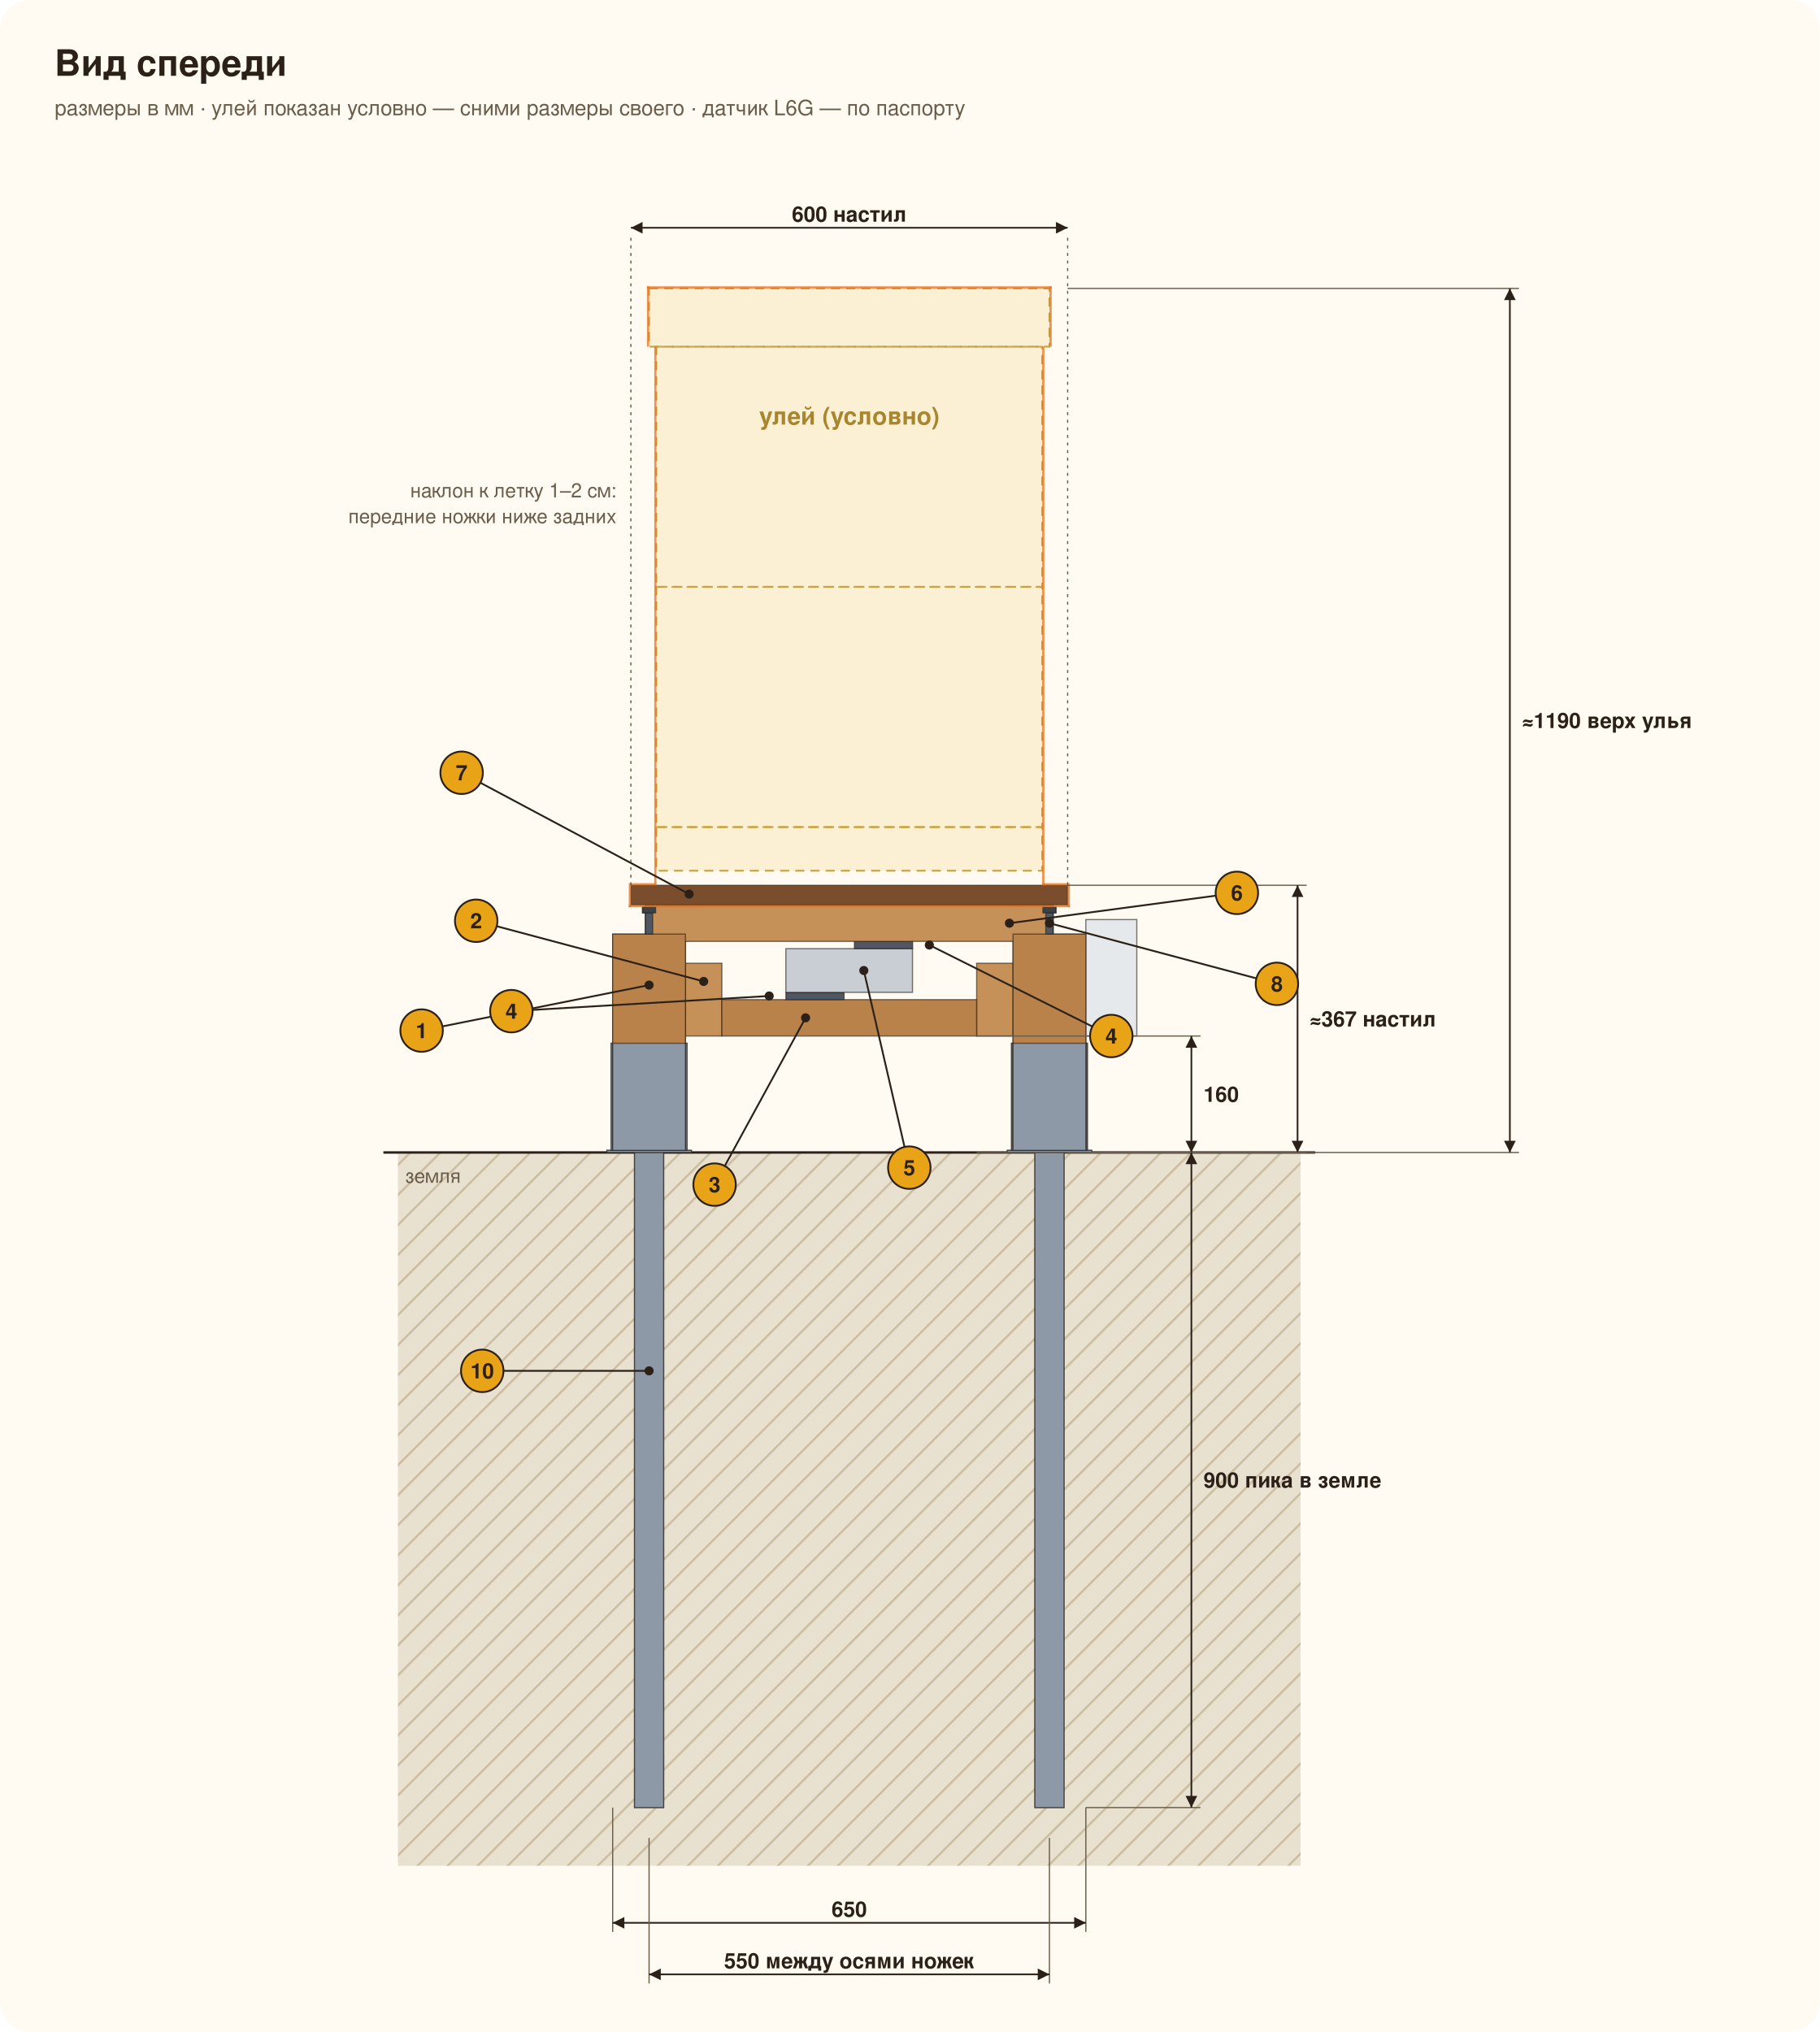
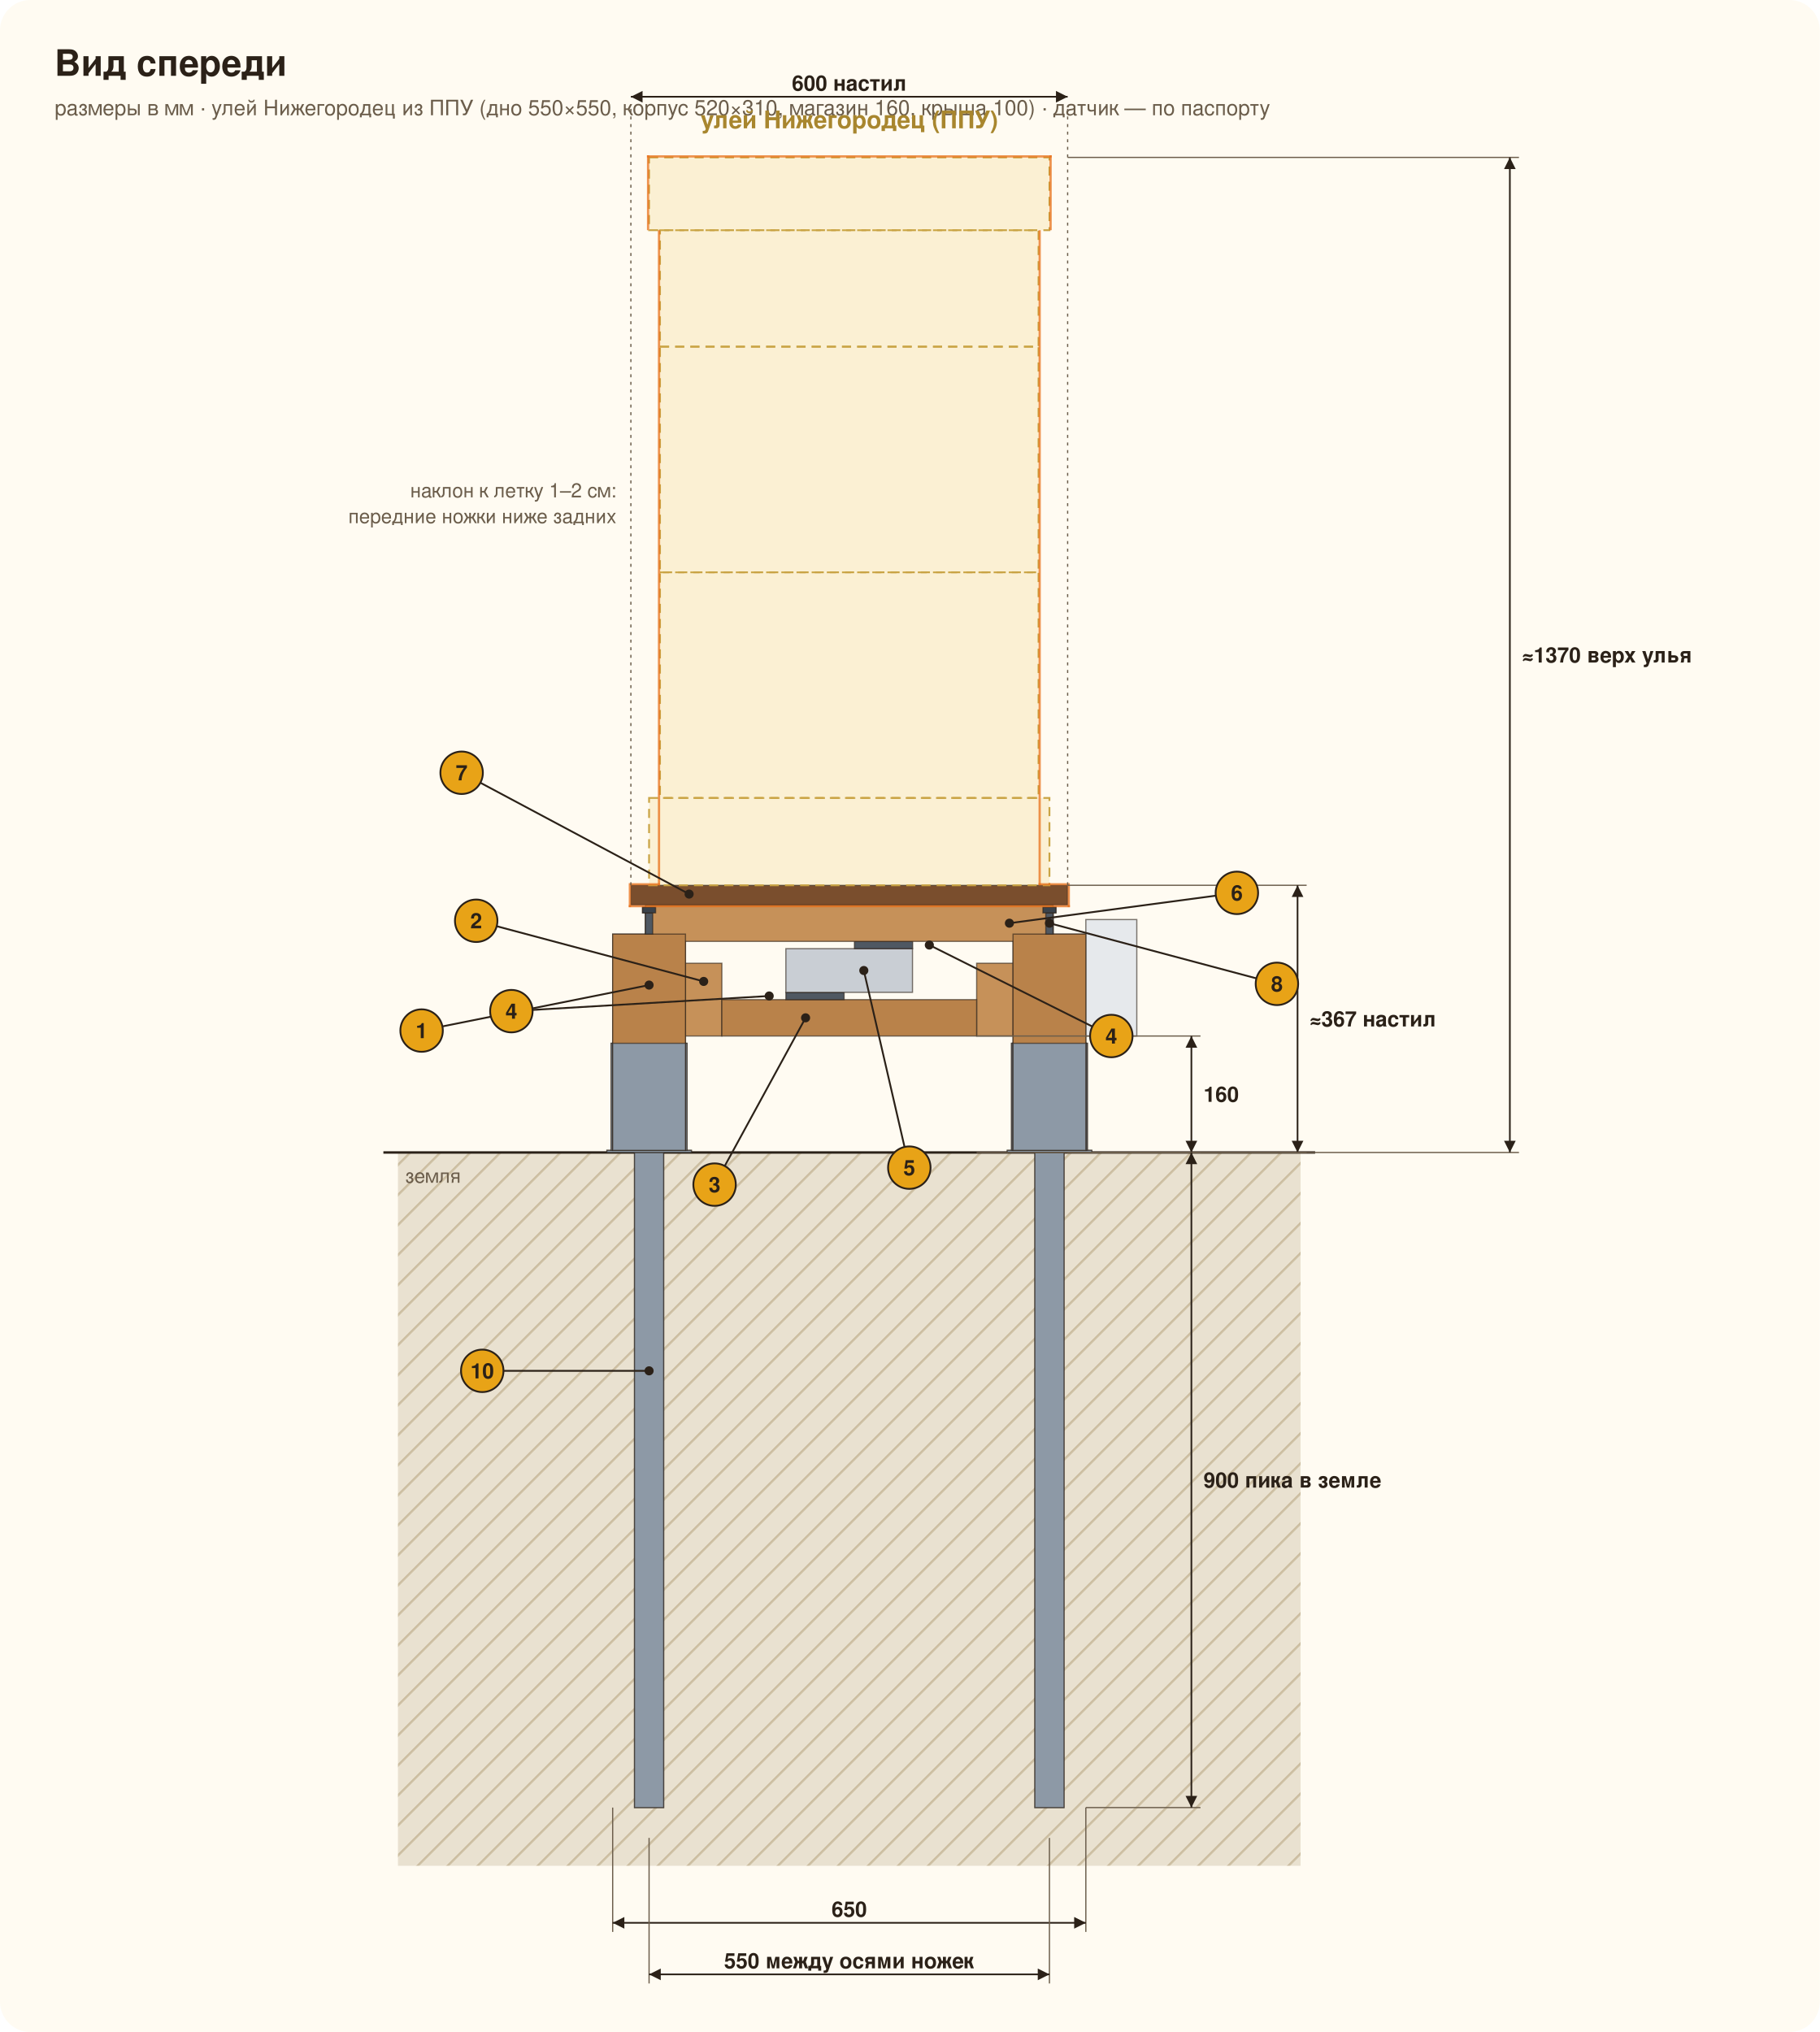
<svg xmlns="http://www.w3.org/2000/svg" viewBox="0 0 1200 1340" width="1200" height="1340" font-family="'Segoe UI', Helvetica, Arial, sans-serif">
  <defs>
    <marker id="a" viewBox="0 0 10 10" refX="10" refY="5" markerWidth="7" markerHeight="7" orient="auto-start-reverse">
      <path d="M0 0 L10 5 L0 10 Z" fill="#2B2118" />
    </marker>
    <pattern id="soil" width="14" height="14" patternUnits="userSpaceOnUse" patternTransform="rotate(45)">
      <rect width="14" height="14" fill="#E9E1D0" />
      <line x1="0" y1="0" x2="0" y2="14" stroke="#CDBFA3" stroke-width="3" />
    </pattern>
  </defs>
  <rect width="1200" height="1340" rx="20" fill="#FFFBF2" />
  <text x="36" y="50" fill="#2B2118" font-size="24" font-weight="700">Вид спереди</text>
-   <text x="36" y="76" fill="#6B5D4B" font-size="14">размеры в мм · улей показан условно — сними размеры своего · датчик L6G — по паспорту</text>
+   <text x="36" y="76" fill="#6B5D4B" font-size="14">размеры в мм · улей Нижегородец из ППУ (дно 550×550, корпус 520×310, магазин 160, крыша 100) · датчик — по паспорту</text>
  <rect x="262.4" y="760.0" width="595.2" height="470.4" fill="url(#soil)" />
  <line x1="252.8" y1="760.0" x2="867.2" y2="760.0" stroke="#2B2118" stroke-width="1.6" />
  <text x="267.2" y="780.0" fill="#6B5D4B" font-size="13">земля</text>
  <rect x="404.0" y="688.0" width="48.0" height="70.6" fill="#8D99A6" stroke="#2B2118" stroke-width="0.8" stroke-opacity="0.6" />
  <rect x="668.0" y="688.0" width="48.0" height="70.6" fill="#8D99A6" stroke="#2B2118" stroke-width="0.8" stroke-opacity="0.6" />
  <rect x="418.4" y="760.0" width="19.2" height="432.0" fill="#8D99A6" stroke="#2B2118" stroke-width="0.8" stroke-opacity="0.6" />
  <rect x="400.2" y="758.6" width="55.7" height="1.4" fill="#8D99A6" stroke="#2B2118" stroke-width="0.8" stroke-opacity="0.6" />
  <rect x="403.0" y="688.0" width="1.0" height="70.6" fill="#8D99A6" stroke="#2B2118" stroke-width="0.8" stroke-opacity="0.6" />
  <rect x="452.0" y="688.0" width="1.0" height="70.6" fill="#8D99A6" stroke="#2B2118" stroke-width="0.8" stroke-opacity="0.6" />
  <rect x="404.0" y="616.0" width="48.0" height="142.6" fill="#B9824A" stroke="#2B2118" stroke-width="0.8" stroke-opacity="0.6" />
  <rect x="682.4" y="760.0" width="19.2" height="432.0" fill="#8D99A6" stroke="#2B2118" stroke-width="0.8" stroke-opacity="0.6" />
  <rect x="664.2" y="758.6" width="55.7" height="1.4" fill="#8D99A6" stroke="#2B2118" stroke-width="0.8" stroke-opacity="0.6" />
  <rect x="667.0" y="688.0" width="1.0" height="70.6" fill="#8D99A6" stroke="#2B2118" stroke-width="0.8" stroke-opacity="0.6" />
  <rect x="716.0" y="688.0" width="1.0" height="70.6" fill="#8D99A6" stroke="#2B2118" stroke-width="0.8" stroke-opacity="0.6" />
  <rect x="668.0" y="616.0" width="48.0" height="142.6" fill="#B9824A" stroke="#2B2118" stroke-width="0.8" stroke-opacity="0.6" />
  <rect x="425.6" y="602.1" width="4.8" height="13.9" fill="#4F5862" stroke="#2B2118" stroke-width="0.8" stroke-opacity="0.6" />
  <rect x="423.7" y="598.2" width="8.6" height="3.8" fill="#3A424A" stroke="#2B2118" stroke-width="0.8" stroke-opacity="0.6" />
  <rect x="689.6" y="602.1" width="4.8" height="13.9" fill="#4F5862" stroke="#2B2118" stroke-width="0.8" stroke-opacity="0.6" />
  <rect x="687.7" y="598.2" width="8.6" height="3.8" fill="#3A424A" stroke="#2B2118" stroke-width="0.8" stroke-opacity="0.6" />
  <rect x="716.0" y="606.4" width="33.6" height="76.8" fill="#E6E9EC" stroke="#2B2118" stroke-width="0.8" stroke-opacity="0.6" />
  <rect x="404.0" y="688.0" width="48.0" height="70.6" fill="#8D99A6" stroke="#2B2118" stroke-width="0.8" stroke-opacity="0.6" />
  <rect x="668.0" y="688.0" width="48.0" height="70.6" fill="#8D99A6" stroke="#2B2118" stroke-width="0.8" stroke-opacity="0.6" />
  <rect x="452.0" y="635.2" width="24.0" height="48.0" fill="#C69159" stroke="#2B2118" stroke-width="0.8" stroke-opacity="0.6" />
  <rect x="644.0" y="635.2" width="24.0" height="48.0" fill="#C69159" stroke="#2B2118" stroke-width="0.8" stroke-opacity="0.6" />
  <rect x="476.0" y="659.2" width="168.0" height="24.0" fill="#B9824A" stroke="#2B2118" stroke-width="0.8" stroke-opacity="0.6" />
  <rect x="518.2" y="654.4" width="38.4" height="4.8" fill="#4F5862" stroke="#2B2118" stroke-width="0.8" stroke-opacity="0.6" />
  <rect x="518.2" y="625.6" width="83.5" height="28.8" fill="#C9CED4" stroke="#2B2118" stroke-width="0.8" stroke-opacity="0.6" />
  <rect x="563.4" y="620.8" width="38.4" height="4.8" fill="#4F5862" stroke="#2B2118" stroke-width="0.8" stroke-opacity="0.6" />
  <rect x="425.6" y="596.8" width="268.8" height="24.0" fill="#C69159" stroke="#2B2118" stroke-width="0.8" stroke-opacity="0.6" />
  <rect x="416.0" y="583.8" width="288.0" height="13.0" fill="#7A4E2D" stroke="#2B2118" stroke-width="0.8" stroke-opacity="0.6" />
  <rect x="404.0" y="688.0" width="48.0" height="70.6" fill="#8D99A6" stroke="#2B2118" stroke-width="0.8" stroke-opacity="0.6" />
  <rect x="668.0" y="688.0" width="48.0" height="70.6" fill="#8D99A6" stroke="#2B2118" stroke-width="0.8" stroke-opacity="0.6" />
  <rect x="418.4" y="760.0" width="19.2" height="432.0" fill="#8D99A6" stroke="#2B2118" stroke-width="0.8" stroke-opacity="0.6" />
  <rect x="400.2" y="758.6" width="55.7" height="1.4" fill="#8D99A6" stroke="#2B2118" stroke-width="0.8" stroke-opacity="0.6" />
  <rect x="403.0" y="688.0" width="1.0" height="70.6" fill="#8D99A6" stroke="#2B2118" stroke-width="0.8" stroke-opacity="0.6" />
  <rect x="452.0" y="688.0" width="1.0" height="70.6" fill="#8D99A6" stroke="#2B2118" stroke-width="0.8" stroke-opacity="0.6" />
  <rect x="404.0" y="616.0" width="48.0" height="142.6" fill="#B9824A" stroke="#2B2118" stroke-width="0.8" stroke-opacity="0.6" />
  <rect x="682.4" y="760.0" width="19.2" height="432.0" fill="#8D99A6" stroke="#2B2118" stroke-width="0.8" stroke-opacity="0.6" />
  <rect x="664.2" y="758.6" width="55.7" height="1.4" fill="#8D99A6" stroke="#2B2118" stroke-width="0.8" stroke-opacity="0.6" />
  <rect x="667.0" y="688.0" width="1.0" height="70.6" fill="#8D99A6" stroke="#2B2118" stroke-width="0.8" stroke-opacity="0.6" />
  <rect x="716.0" y="688.0" width="1.0" height="70.6" fill="#8D99A6" stroke="#2B2118" stroke-width="0.8" stroke-opacity="0.6" />
  <rect x="668.0" y="616.0" width="48.0" height="142.6" fill="#B9824A" stroke="#2B2118" stroke-width="0.8" stroke-opacity="0.6" />
  <rect x="425.6" y="602.1" width="4.8" height="13.9" fill="#4F5862" stroke="#2B2118" stroke-width="0.8" stroke-opacity="0.6" />
  <rect x="423.7" y="598.2" width="8.6" height="3.8" fill="#3A424A" stroke="#2B2118" stroke-width="0.8" stroke-opacity="0.6" />
  <rect x="689.6" y="602.1" width="4.8" height="13.9" fill="#4F5862" stroke="#2B2118" stroke-width="0.8" stroke-opacity="0.6" />
  <rect x="687.7" y="598.2" width="8.6" height="3.8" fill="#3A424A" stroke="#2B2118" stroke-width="0.8" stroke-opacity="0.6" />
  <rect x="404.0" y="688.0" width="48.0" height="70.6" fill="#8D99A6" stroke="#2B2118" stroke-width="0.8" stroke-opacity="0.6" />
  <rect x="668.0" y="688.0" width="48.0" height="70.6" fill="#8D99A6" stroke="#2B2118" stroke-width="0.8" stroke-opacity="0.6" />
-   <rect x="432.8" y="545.4" width="254.4" height="28.8" fill="#F2D27A" fill-opacity="0.25" stroke="#C9A445" stroke-width="1.2" stroke-dasharray="6 4" />
-   <rect x="432.8" y="387.0" width="254.4" height="158.4" fill="#F2D27A" fill-opacity="0.25" stroke="#C9A445" stroke-width="1.2" stroke-dasharray="6 4" />
-   <rect x="432.8" y="228.6" width="254.4" height="158.4" fill="#F2D27A" fill-opacity="0.25" stroke="#C9A445" stroke-width="1.2" stroke-dasharray="6 4" />
-   <rect x="428.0" y="190.2" width="264.0" height="38.4" fill="#F2D27A" fill-opacity="0.25" stroke="#C9A445" stroke-width="1.2" stroke-dasharray="6 4" />
-   <text x="560.0" y="280.0" fill="#A8862E" font-size="16" font-weight="700" text-anchor="middle">улей (условно)</text>
-   <rect x="431.4" y="228.6" width="1.5" height="355.2" fill="#E8701A" fill-opacity="0.75" />
-   <rect x="426.6" y="188.8" width="1.5" height="39.8" fill="#E8701A" fill-opacity="0.75" />
+   <rect x="428.0" y="526.2" width="264.0" height="57.6" fill="#F2D27A" fill-opacity="0.25" stroke="#C9A445" stroke-width="1.2" stroke-dasharray="6 4" />
+   <rect x="435.2" y="377.4" width="249.6" height="148.8" fill="#F2D27A" fill-opacity="0.25" stroke="#C9A445" stroke-width="1.2" stroke-dasharray="6 4" />
+   <rect x="435.2" y="228.6" width="249.6" height="148.8" fill="#F2D27A" fill-opacity="0.25" stroke="#C9A445" stroke-width="1.2" stroke-dasharray="6 4" />
+   <rect x="435.2" y="151.8" width="249.6" height="76.8" fill="#F2D27A" fill-opacity="0.25" stroke="#C9A445" stroke-width="1.2" stroke-dasharray="6 4" />
+   <rect x="428.0" y="103.8" width="264.0" height="48.0" fill="#F2D27A" fill-opacity="0.25" stroke="#C9A445" stroke-width="1.2" stroke-dasharray="6 4" />
+   <text x="560.0" y="84.6" fill="#A8862E" font-size="16" font-weight="700" text-anchor="middle">улей Нижегородец (ППУ)</text>
+   <rect x="433.8" y="151.8" width="1.5" height="432.0" fill="#E8701A" fill-opacity="0.75" />
+   <rect x="426.6" y="102.4" width="1.5" height="49.4" fill="#E8701A" fill-opacity="0.75" />
  <rect x="414.6" y="583.8" width="1.5" height="14.4" fill="#E8701A" fill-opacity="0.75" />
-   <rect x="414.6" y="582.4" width="18.2" height="1.5" fill="#E8701A" fill-opacity="0.75" />
-   <rect x="687.2" y="228.6" width="1.5" height="355.2" fill="#E8701A" fill-opacity="0.75" />
-   <rect x="692.0" y="188.8" width="1.5" height="39.8" fill="#E8701A" fill-opacity="0.75" />
+   <rect x="414.6" y="582.4" width="20.6" height="1.5" fill="#E8701A" fill-opacity="0.75" />
+   <rect x="684.8" y="151.8" width="1.5" height="432.0" fill="#E8701A" fill-opacity="0.75" />
+   <rect x="692.0" y="102.4" width="1.5" height="49.4" fill="#E8701A" fill-opacity="0.75" />
  <rect x="704.0" y="583.8" width="1.5" height="14.4" fill="#E8701A" fill-opacity="0.75" />
-   <rect x="687.2" y="582.4" width="18.2" height="1.5" fill="#E8701A" fill-opacity="0.75" />
-   <rect x="426.6" y="188.8" width="266.9" height="1.5" fill="#E8701A" fill-opacity="0.75" />
+   <rect x="684.8" y="582.4" width="20.6" height="1.5" fill="#E8701A" fill-opacity="0.75" />
+   <rect x="426.6" y="102.4" width="266.9" height="1.5" fill="#E8701A" fill-opacity="0.75" />
  <rect x="414.6" y="596.8" width="290.9" height="1.5" fill="#E8701A" fill-opacity="0.75" />
-   <line x1="416.0" y1="583.8" x2="416.0" y2="156.2" stroke="#6B5D4B" stroke-width="0.8" stroke-dasharray="2 3" />
-   <line x1="704.0" y1="583.8" x2="704.0" y2="156.2" stroke="#6B5D4B" stroke-width="0.8" stroke-dasharray="2 3" />
-   <line x1="416.0" y1="150.2" x2="704.0" y2="150.2" stroke="#2B2118" stroke-width="1.1" marker-start="url(#a)" marker-end="url(#a)" />
-   <rect x="514.0" y="133.2" width="92.0" height="16" fill="#FFFBF2" />
-   <text x="560.0" y="146.2" fill="#2B2118" font-size="14" font-weight="600" text-anchor="middle">600 настил</text>
+   <line x1="416.0" y1="583.8" x2="416.0" y2="69.8" stroke="#6B5D4B" stroke-width="0.8" stroke-dasharray="2 3" />
+   <line x1="704.0" y1="583.8" x2="704.0" y2="69.8" stroke="#6B5D4B" stroke-width="0.8" stroke-dasharray="2 3" />
+   <line x1="416.0" y1="63.8" x2="704.0" y2="63.8" stroke="#2B2118" stroke-width="1.1" marker-start="url(#a)" marker-end="url(#a)" />
+   <rect x="514.0" y="46.8" width="92.0" height="16" fill="#FFFBF2" />
+   <text x="560.0" y="59.8" fill="#2B2118" font-size="14" font-weight="600" text-anchor="middle">600 настил</text>
  <line x1="404.0" y1="1192.0" x2="404.0" y2="1274.0" stroke="#6B5D4B" stroke-width="0.8" />
  <line x1="716.0" y1="1192.0" x2="716.0" y2="1274.0" stroke="#6B5D4B" stroke-width="0.8" />
  <line x1="404.0" y1="1268.0" x2="716.0" y2="1268.0" stroke="#2B2118" stroke-width="1.1" marker-start="url(#a)" marker-end="url(#a)" />
  <rect x="542.0" y="1251.0" width="36.0" height="16" fill="#FFFBF2" />
  <text x="560.0" y="1264.0" fill="#2B2118" font-size="14" font-weight="600" text-anchor="middle">650</text>
  <line x1="428.0" y1="1212.0" x2="428.0" y2="1308.0" stroke="#6B5D4B" stroke-width="0.8" />
  <line x1="692.0" y1="1212.0" x2="692.0" y2="1308.0" stroke="#6B5D4B" stroke-width="0.8" />
  <line x1="428.0" y1="1302.0" x2="692.0" y2="1302.0" stroke="#2B2118" stroke-width="1.1" marker-start="url(#a)" marker-end="url(#a)" />
  <rect x="470.0" y="1285.0" width="180.0" height="16" fill="#FFFBF2" />
  <text x="560.0" y="1298.0" fill="#2B2118" font-size="14" font-weight="600" text-anchor="middle">550 между осями ножек</text>
  <line x1="644.0" y1="760.0" x2="791.6" y2="760.0" stroke="#6B5D4B" stroke-width="0.8" />
  <line x1="644.0" y1="683.2" x2="791.6" y2="683.2" stroke="#6B5D4B" stroke-width="0.8" />
  <line x1="785.6" y1="760.0" x2="785.6" y2="683.2" stroke="#2B2118" stroke-width="1.1" marker-start="url(#a)" marker-end="url(#a)" />
  <text x="793.6" y="726.6" fill="#2B2118" font-size="14" font-weight="600" text-anchor="start">160</text>
  <line x1="704.0" y1="760.0" x2="861.6" y2="760.0" stroke="#6B5D4B" stroke-width="0.8" />
  <line x1="704.0" y1="583.8" x2="861.6" y2="583.8" stroke="#6B5D4B" stroke-width="0.8" />
  <line x1="855.6" y1="760.0" x2="855.6" y2="583.8" stroke="#2B2118" stroke-width="1.1" marker-start="url(#a)" marker-end="url(#a)" />
  <text x="863.6" y="676.9" fill="#2B2118" font-size="14" font-weight="600" text-anchor="start">≈367 настил</text>
  <line x1="704.0" y1="760.0" x2="1001.6" y2="760.0" stroke="#6B5D4B" stroke-width="0.8" />
-   <line x1="704.0" y1="190.2" x2="1001.6" y2="190.2" stroke="#6B5D4B" stroke-width="0.8" />
-   <line x1="995.6" y1="760.0" x2="995.6" y2="190.2" stroke="#2B2118" stroke-width="1.1" marker-start="url(#a)" marker-end="url(#a)" />
-   <text x="1003.6" y="480.1" fill="#2B2118" font-size="14" font-weight="600" text-anchor="start">≈1190 верх улья</text>
+   <line x1="704.0" y1="103.8" x2="1001.6" y2="103.8" stroke="#6B5D4B" stroke-width="0.8" />
+   <line x1="995.6" y1="760.0" x2="995.6" y2="103.8" stroke="#2B2118" stroke-width="1.1" marker-start="url(#a)" marker-end="url(#a)" />
+   <text x="1003.6" y="436.9" fill="#2B2118" font-size="14" font-weight="600" text-anchor="start">≈1370 верх улья</text>
  <line x1="716.0" y1="1192.0" x2="791.6" y2="1192.0" stroke="#6B5D4B" stroke-width="0.8" />
  <line x1="716.0" y1="760.0" x2="791.6" y2="760.0" stroke="#6B5D4B" stroke-width="0.8" />
  <line x1="785.6" y1="1192.0" x2="785.6" y2="760.0" stroke="#2B2118" stroke-width="1.1" marker-start="url(#a)" marker-end="url(#a)" />
  <text x="793.6" y="981.0" fill="#2B2118" font-size="14" font-weight="600" text-anchor="start">900 пика в земле</text>
  <line x1="428.0" y1="904.0" x2="318.0" y2="904.0" stroke="#2B2118" stroke-width="1.2" />
  <circle cx="428.0" cy="904.0" r="3" fill="#2B2118" />
  <circle cx="318.0" cy="904.0" r="14" fill="#E8A317" stroke="#2B2118" stroke-width="1.2" />
  <text x="318.0" y="909.0" fill="#2B2118" font-size="14" font-weight="700" text-anchor="middle">10</text>
  <line x1="428.0" y1="649.6" x2="278.0" y2="679.6" stroke="#2B2118" stroke-width="1.2" />
  <circle cx="428.0" cy="649.6" r="3" fill="#2B2118" />
  <circle cx="278.0" cy="679.6" r="14" fill="#E8A317" stroke="#2B2118" stroke-width="1.2" />
  <text x="278.0" y="684.6" fill="#2B2118" font-size="14" font-weight="700" text-anchor="middle">1</text>
  <line x1="464.0" y1="647.2" x2="314.0" y2="607.2" stroke="#2B2118" stroke-width="1.2" />
  <circle cx="464.0" cy="647.2" r="3" fill="#2B2118" />
  <circle cx="314.0" cy="607.2" r="14" fill="#E8A317" stroke="#2B2118" stroke-width="1.2" />
  <text x="314.0" y="612.2" fill="#2B2118" font-size="14" font-weight="700" text-anchor="middle">2</text>
  <line x1="531.2" y1="671.2" x2="471.2" y2="781.2" stroke="#2B2118" stroke-width="1.2" />
  <circle cx="531.2" cy="671.2" r="3" fill="#2B2118" />
  <circle cx="471.2" cy="781.2" r="14" fill="#E8A317" stroke="#2B2118" stroke-width="1.2" />
  <text x="471.2" y="786.2" fill="#2B2118" font-size="14" font-weight="700" text-anchor="middle">3</text>
  <line x1="507.2" y1="656.8" x2="337.2" y2="666.8" stroke="#2B2118" stroke-width="1.2" />
  <circle cx="507.2" cy="656.8" r="3" fill="#2B2118" />
  <circle cx="337.2" cy="666.8" r="14" fill="#E8A317" stroke="#2B2118" stroke-width="1.2" />
  <text x="337.2" y="671.8" fill="#2B2118" font-size="14" font-weight="700" text-anchor="middle">4</text>
  <line x1="612.8" y1="623.2" x2="732.8" y2="683.2" stroke="#2B2118" stroke-width="1.2" />
  <circle cx="612.8" cy="623.2" r="3" fill="#2B2118" />
  <circle cx="732.8" cy="683.2" r="14" fill="#E8A317" stroke="#2B2118" stroke-width="1.2" />
  <text x="732.8" y="688.2" fill="#2B2118" font-size="14" font-weight="700" text-anchor="middle">4</text>
  <line x1="569.6" y1="640.0" x2="599.6" y2="770.0" stroke="#2B2118" stroke-width="1.2" />
  <circle cx="569.6" cy="640.0" r="3" fill="#2B2118" />
  <circle cx="599.6" cy="770.0" r="14" fill="#E8A317" stroke="#2B2118" stroke-width="1.2" />
  <text x="599.6" y="775.0" fill="#2B2118" font-size="14" font-weight="700" text-anchor="middle">5</text>
  <line x1="665.6" y1="608.8" x2="815.6" y2="588.8" stroke="#2B2118" stroke-width="1.2" />
  <circle cx="665.6" cy="608.8" r="3" fill="#2B2118" />
  <circle cx="815.6" cy="588.8" r="14" fill="#E8A317" stroke="#2B2118" stroke-width="1.2" />
  <text x="815.6" y="593.8" fill="#2B2118" font-size="14" font-weight="700" text-anchor="middle">6</text>
  <line x1="454.4" y1="589.6" x2="304.4" y2="509.6" stroke="#2B2118" stroke-width="1.2" />
  <circle cx="454.4" cy="589.6" r="3" fill="#2B2118" />
  <circle cx="304.4" cy="509.6" r="14" fill="#E8A317" stroke="#2B2118" stroke-width="1.2" />
  <text x="304.4" y="514.6" fill="#2B2118" font-size="14" font-weight="700" text-anchor="middle">7</text>
  <line x1="692.0" y1="608.8" x2="842.0" y2="648.8" stroke="#2B2118" stroke-width="1.2" />
  <circle cx="692.0" cy="608.8" r="3" fill="#2B2118" />
  <circle cx="842.0" cy="648.8" r="14" fill="#E8A317" stroke="#2B2118" stroke-width="1.2" />
  <text x="842.0" y="653.8" fill="#2B2118" font-size="14" font-weight="700" text-anchor="middle">8</text>
  <text x="406.4" y="328.0" fill="#6B5D4B" font-size="13" text-anchor="end">наклон к летку 1–2 см:</text>
  <text x="406.4" y="345.0" fill="#6B5D4B" font-size="13" text-anchor="end">передние ножки ниже задних</text>
</svg>
